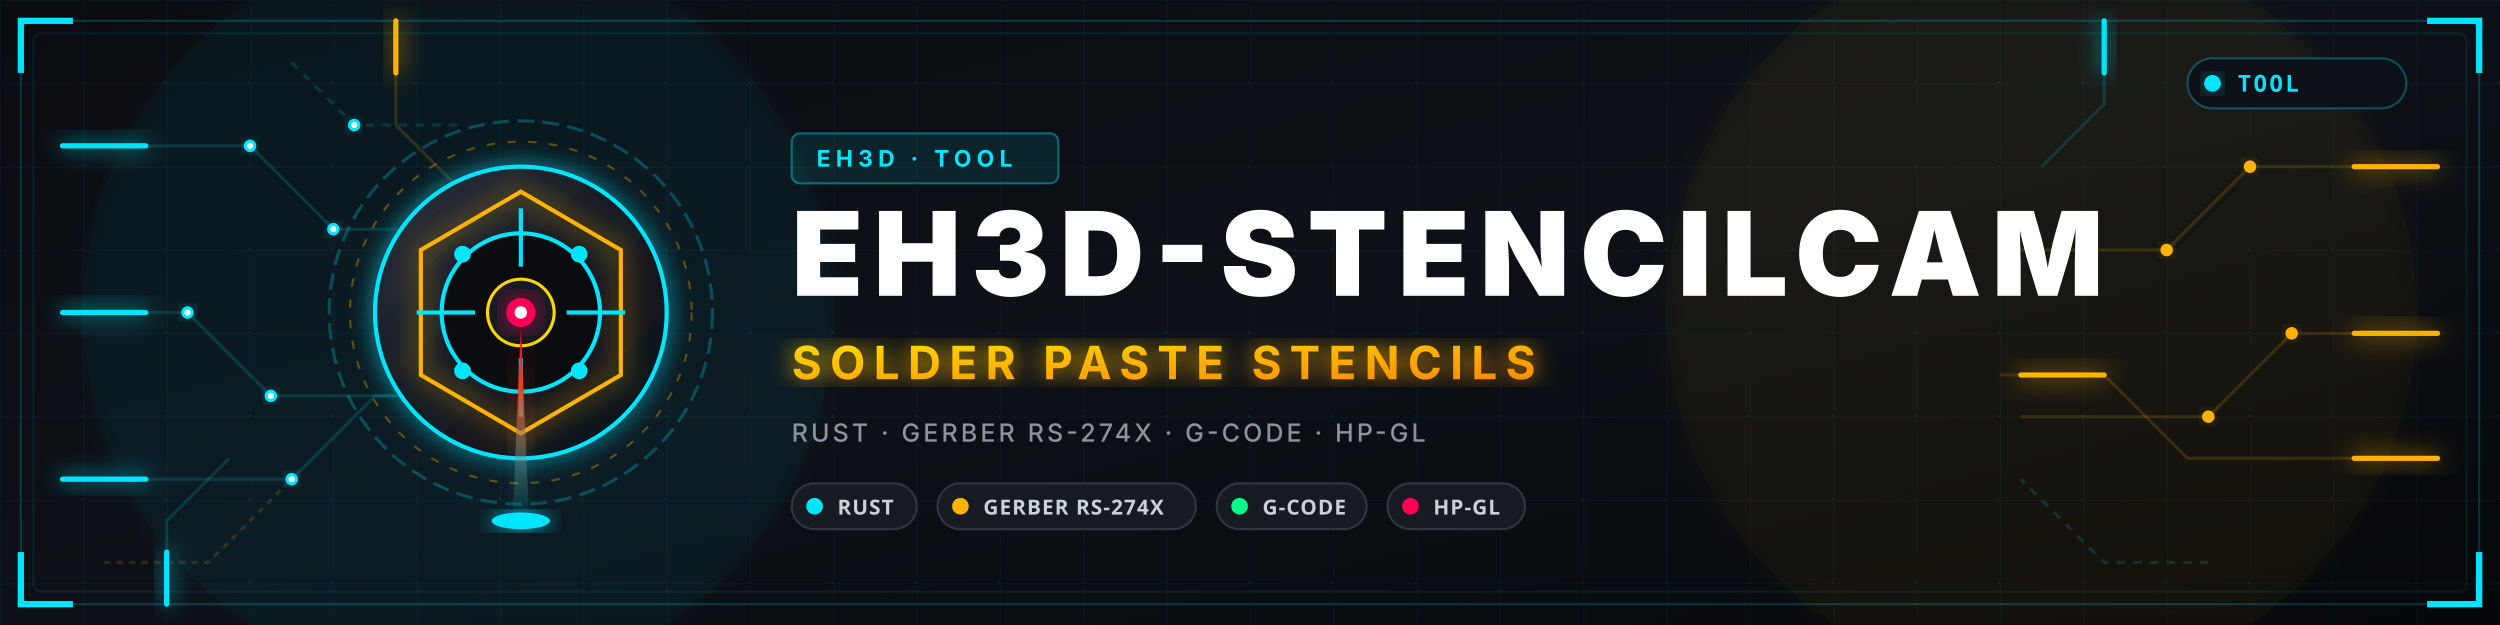
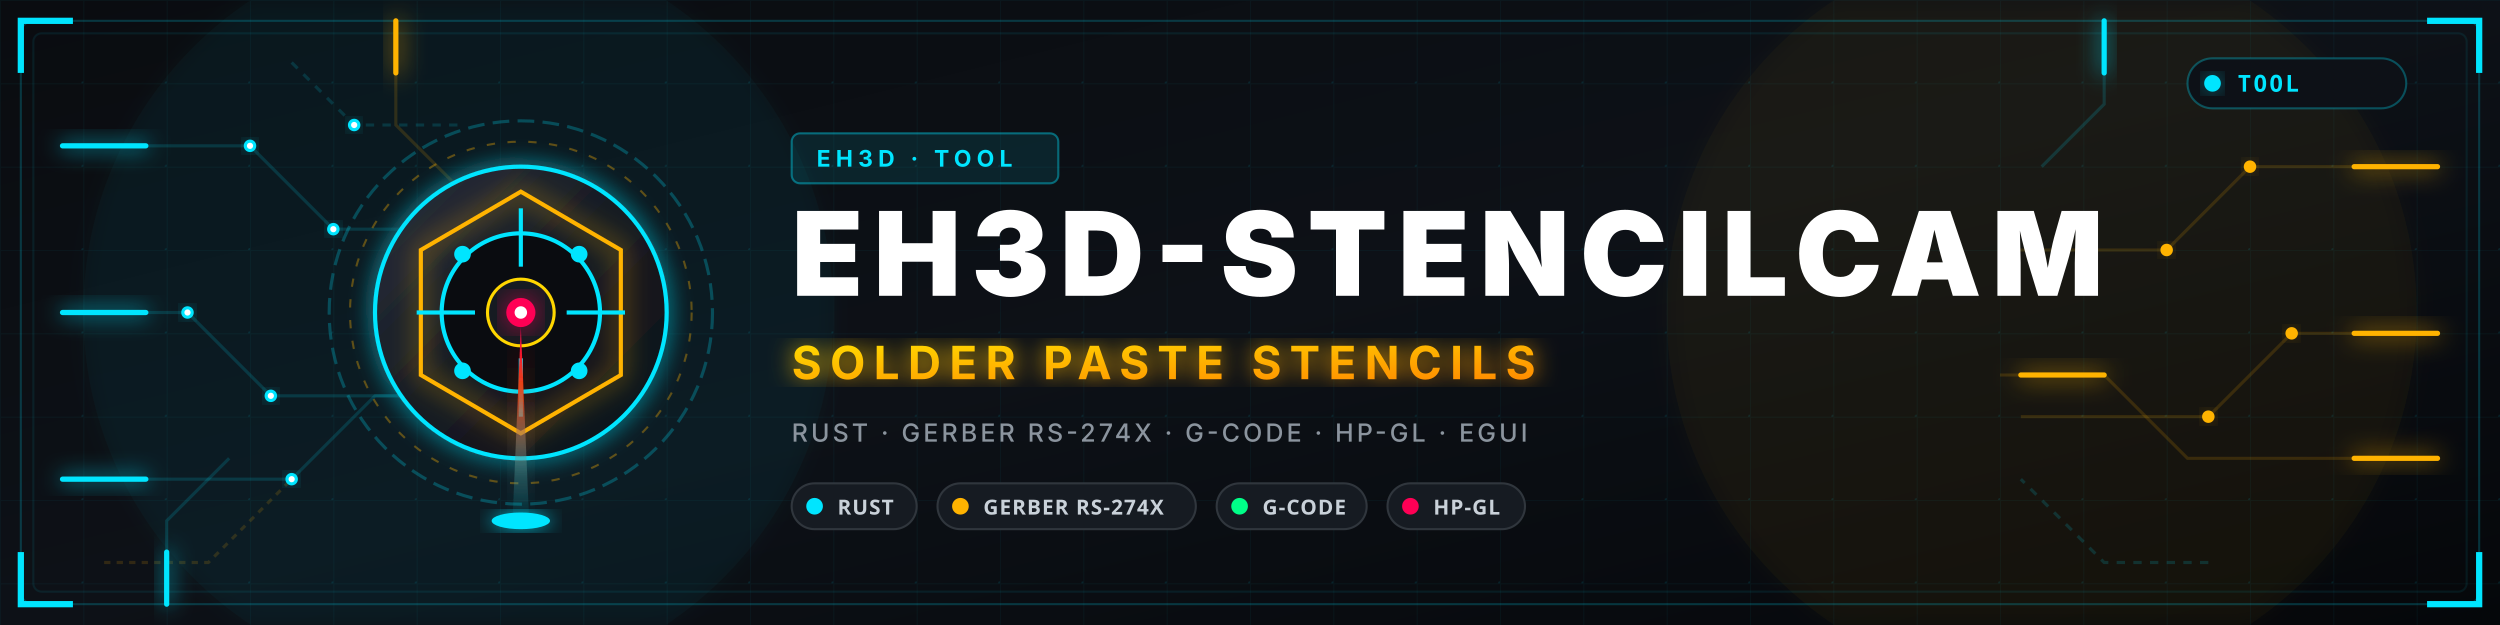
<svg xmlns="http://www.w3.org/2000/svg" viewBox="0 0 1200 300" width="100%" height="100%">
  <defs>
    <linearGradient id="bgGlow" x1="0%" y1="0%" x2="100%" y2="100%">
      <stop offset="0%" stop-color="#0A0C10" />
      <stop offset="50%" stop-color="#0D1117" />
      <stop offset="100%" stop-color="#05070A" />
    </linearGradient>
    <linearGradient id="cyanGlow" x1="0%" y1="0%" x2="100%" y2="0%">
      <stop offset="0%" stop-color="#00E5FF" stop-opacity="0.8" />
      <stop offset="100%" stop-color="#0088FF" stop-opacity="0.9" />
    </linearGradient>
    <linearGradient id="goldGlow" x1="0%" y1="0%" x2="100%" y2="100%">
      <stop offset="0%" stop-color="#FFD700" />
      <stop offset="100%" stop-color="#FF8C00" />
    </linearGradient>
    <linearGradient id="laserBeam" x1="0%" y1="0%" x2="0%" y2="100%">
      <stop offset="0%" stop-color="#FF0055" stop-opacity="1" />
      <stop offset="30%" stop-color="#FF3300" stop-opacity="0.9" />
      <stop offset="100%" stop-color="#00E5FF" stop-opacity="0" />
    </linearGradient>
    <linearGradient id="metalGradient" x1="0%" y1="0%" x2="100%" y2="100%">
      <stop offset="0%" stop-color="#2A303C" />
      <stop offset="50%" stop-color="#161B22" />
      <stop offset="100%" stop-color="#0D1117" />
    </linearGradient>
    <filter id="glowCyan" x="-20%" y="-20%" width="140%" height="140%">
      <feGaussianBlur stdDeviation="5" result="blur" />
      <feMerge>
        <feMergeNode in="blur" />
        <feMergeNode in="SourceGraphic" />
      </feMerge>
    </filter>
    <filter id="glowGold" x="-20%" y="-20%" width="140%" height="140%">
      <feGaussianBlur stdDeviation="6" result="blur" />
      <feMerge>
        <feMergeNode in="blur" />
        <feMergeNode in="SourceGraphic" />
      </feMerge>
    </filter>
    <filter id="glowLaser" x="-30%" y="-30%" width="160%" height="160%">
      <feGaussianBlur stdDeviation="8" result="blur" />
      <feMerge>
        <feMergeNode in="blur" />
        <feMergeNode in="SourceGraphic" />
      </feMerge>
    </filter>
    <pattern id="cyberGrid" width="40" height="40" patternUnits="userSpaceOnUse">
      <path d="M 40 0 L 0 0 0 40" fill="none" stroke="#00E5FF" stroke-opacity="0.04" stroke-width="1" />
      <circle cx="40" cy="40" r="1" fill="#00E5FF" fill-opacity="0.1" />
    </pattern>
    <g id="pcbNode">
      <circle cx="0" cy="0" r="3" fill="#00E5FF" filter="url(#glowCyan)" />
      <circle cx="0" cy="0" r="1.5" fill="#FFFFFF" />
    </g>
  </defs>
  <rect width="1200" height="300" fill="url(#bgGlow)" />
  <rect width="1200" height="300" fill="url(#cyberGrid)" />
  <circle cx="220" cy="150" r="180" fill="#00E5FF" fill-opacity="0.03" filter="url(#glowCyan)">
    <animate attributeName="fill-opacity" values="0.02;0.05;0.02" dur="6s" repeatCount="indefinite" />
  </circle>
  <circle cx="980" cy="150" r="180" fill="#FFB300" fill-opacity="0.03" filter="url(#glowGold)">
    <animate attributeName="fill-opacity" values="0.02;0.05;0.02" dur="6s" repeatCount="indefinite" />
  </circle>
  <rect x="10" y="10" width="1180" height="280" fill="none" stroke="#00E5FF" stroke-opacity="0.2" stroke-width="1" rx="6" />
  <rect x="16" y="16" width="1168" height="268" fill="none" stroke="#00E5FF" stroke-opacity="0.08" stroke-width="1" rx="4" />
  <path d="M 10 35 L 10 10 L 35 10" fill="none" stroke="#00E5FF" stroke-width="3">
    <animate attributeName="stroke-opacity" values="0.6;1;0.6" dur="3s" repeatCount="indefinite" />
  </path>
  <path d="M 1190 35 L 1190 10 L 1165 10" fill="none" stroke="#00E5FF" stroke-width="3">
    <animate attributeName="stroke-opacity" values="0.6;1;0.6" dur="3s" repeatCount="indefinite" />
  </path>
  <path d="M 10 265 L 10 290 L 35 290" fill="none" stroke="#00E5FF" stroke-width="3">
    <animate attributeName="stroke-opacity" values="0.6;1;0.6" dur="3s" repeatCount="indefinite" />
  </path>
  <path d="M 1190 265 L 1190 290 L 1165 290" fill="none" stroke="#00E5FF" stroke-width="3">
    <animate attributeName="stroke-opacity" values="0.6;1;0.6" dur="3s" repeatCount="indefinite" />
  </path>
  <g stroke="#00E5FF" stroke-opacity="0.15" stroke-width="1.5" fill="none">
    <path d="M 30 70 L 120 70 L 160 110 L 240 110" />
    <path d="M 30 150 L 90 150 L 130 190 L 220 190" />
    <path d="M 30 230 L 140 230 L 180 190 L 210 190" />
    <path d="M 80 290 L 80 250 L 110 220" />
    <path d="M 190 10 L 190 60 L 220 90" stroke="#FFB300" stroke-opacity="0.15" />
    <path d="M 140 30 L 170 60 L 220 60" stroke-dasharray="4,4" />
    <path d="M 50 270 L 100 270 L 140 230" stroke="#FFB300" stroke-opacity="0.15" stroke-dasharray="3,3" />
  </g>
  <g fill="none" stroke-linecap="round" stroke-linejoin="round">
    <path d="M 30 70 L 120 70 L 160 110 L 240 110" stroke="#00E5FF" stroke-width="2.5" stroke-dasharray="40, 240" filter="url(#glowCyan)">
      <animate attributeName="stroke-dashoffset" values="280;0" dur="3s" repeatCount="indefinite" />
    </path>
    <path d="M 30 150 L 90 150 L 130 190 L 220 190" stroke="#00E5FF" stroke-width="2.5" stroke-dasharray="40, 220" filter="url(#glowCyan)">
      <animate attributeName="stroke-dashoffset" values="260;0" dur="3.5s" repeatCount="indefinite" />
    </path>
    <path d="M 30 230 L 140 230 L 180 190 L 210 190" stroke="#00E5FF" stroke-width="2.5" stroke-dasharray="40, 230" filter="url(#glowCyan)">
      <animate attributeName="stroke-dashoffset" values="270;0" dur="3.2s" repeatCount="indefinite" />
    </path>
    <path d="M 80 290 L 80 250 L 110 220" stroke="#00E5FF" stroke-width="2.5" stroke-dasharray="25, 100" filter="url(#glowCyan)">
      <animate attributeName="stroke-dashoffset" values="125;0" dur="2.5s" repeatCount="indefinite" />
    </path>
    <path d="M 190 10 L 190 60 L 220 90" stroke="#FFB300" stroke-width="2.5" stroke-dasharray="25, 90" filter="url(#glowGold)">
      <animate attributeName="stroke-dashoffset" values="115;0" dur="2.8s" repeatCount="indefinite" />
    </path>
  </g>
  <use href="#pcbNode" x="120" y="70" />
  <use href="#pcbNode" x="160" y="110" />
  <use href="#pcbNode" x="90" y="150" />
  <use href="#pcbNode" x="130" y="190" />
  <use href="#pcbNode" x="140" y="230" />
  <use href="#pcbNode" x="170" y="60" />
  <g stroke="#FFB300" stroke-opacity="0.15" stroke-width="1.5" fill="none">
    <path d="M 1170 80 L 1080 80 L 1040 120 L 960 120" />
    <path d="M 1170 160 L 1100 160 L 1060 200 L 970 200" />
    <path d="M 1170 220 L 1050 220 L 1010 180 M 1010 180 L 960 180" />
    <path d="M 1010 10 L 1010 50 L 980 80" stroke="#00E5FF" stroke-opacity="0.15" />
    <path d="M 1060 270 L 1010 270 L 970 230" stroke="#00E5FF" stroke-opacity="0.15" stroke-dasharray="4,4" />
  </g>
  <g fill="none" stroke-linecap="round" stroke-linejoin="round">
    <path d="M 1170 80 L 1080 80 L 1040 120 L 960 120" stroke="#FFB300" stroke-width="2.5" stroke-dasharray="40, 230" filter="url(#glowGold)">
      <animate attributeName="stroke-dashoffset" values="0;270" dur="3.5s" repeatCount="indefinite" />
    </path>
    <path d="M 1170 160 L 1100 160 L 1060 200 L 970 200" stroke="#FFB300" stroke-width="2.5" stroke-dasharray="40, 240" filter="url(#glowGold)">
      <animate attributeName="stroke-dashoffset" values="0;280" dur="3.8s" repeatCount="indefinite" />
    </path>
    <path d="M 1170 220 L 1050 220 L 1010 180 M 1010 180 L 960 180" stroke="#FFB300" stroke-width="2.5" stroke-dasharray="40, 250" filter="url(#glowGold)">
      <animate attributeName="stroke-dashoffset" values="0;290" dur="4s" repeatCount="indefinite" />
    </path>
    <path d="M 1010 10 L 1010 50 L 980 80" stroke="#00E5FF" stroke-width="2.5" stroke-dasharray="25, 95" filter="url(#glowCyan)">
      <animate attributeName="stroke-dashoffset" values="0;120" dur="2.6s" repeatCount="indefinite" />
    </path>
  </g>
  <circle cx="1080" cy="80" r="3" fill="#FFB300" filter="url(#glowGold)" />
  <circle cx="1040" cy="120" r="3" fill="#FFB300" filter="url(#glowGold)" />
  <circle cx="1100" cy="160" r="3" fill="#FFB300" filter="url(#glowGold)" />
  <circle cx="1060" cy="200" r="3" fill="#FFB300" filter="url(#glowGold)" />
  <g transform="translate(250, 150)">
    <g>
      <circle cx="0" cy="0" r="92" fill="none" stroke="#00E5FF" stroke-opacity="0.25" stroke-width="1.5" stroke-dasharray="8,4" />
      <circle cx="0" cy="0" r="82" fill="none" stroke="#FFB300" stroke-opacity="0.35" stroke-width="1" stroke-dasharray="4,6" />
      <animateTransform attributeName="transform" type="rotate" from="0 0 0" to="360 0 0" dur="25s" repeatCount="indefinite" />
    </g>
    <circle cx="0" cy="0" r="70" fill="url(#metalGradient)" stroke="#00E5FF" stroke-width="2" filter="url(#glowCyan)" />
    <g>
      <polygon points="0,-58 48,-30 48,30 0,58 -48,30 -48,-30" fill="none" stroke="#FFB300" stroke-width="2" filter="url(#glowGold)" />
      <animateTransform attributeName="transform" type="rotate" from="360 0 0" to="0 0 0" dur="18s" repeatCount="indefinite" />
    </g>
    <circle cx="0" cy="0" r="38" fill="#0A0C10" stroke="#00E5FF" stroke-width="2" />
    <line x1="-50" y1="0" x2="-22" y2="0" stroke="#00E5FF" stroke-width="2" />
    <line x1="22" y1="0" x2="50" y2="0" stroke="#00E5FF" stroke-width="2" />
    <line x1="0" y1="-50" x2="0" y2="-22" stroke="#00E5FF" stroke-width="2" />
    <line x1="0" y1="22" x2="0" y2="50" stroke="#00E5FF" stroke-width="2" />
    <circle cx="0" cy="0" r="16" fill="#161B22" stroke="#FFD700" stroke-width="1.5" />
    <circle cx="0" cy="0" r="7" fill="#FF0055" filter="url(#glowLaser)">
      <animate attributeName="opacity" values="0.5;1;0.5" dur="1.5s" repeatCount="indefinite" />
    </circle>
    <circle cx="0" cy="0" r="3" fill="#FFFFFF" />
    <g>
      <circle cx="-28" cy="-28" r="4" fill="#00E5FF" />
      <circle cx="28" cy="-28" r="4" fill="#00E5FF" />
      <circle cx="-28" cy="28" r="4" fill="#00E5FF" />
      <circle cx="28" cy="28" r="4" fill="#00E5FF" />
      <animateTransform attributeName="transform" type="scale" values="1;1.05;1" dur="2s" repeatCount="indefinite" additive="sum" />
    </g>
  </g>
  <path d="M 250 157 L 246 250 L 254 250 Z" fill="url(#laserBeam)" filter="url(#glowLaser)">
    <animate attributeName="opacity" values="0.3;1;0.3" dur="1.2s" repeatCount="indefinite" />
  </path>
  <ellipse cx="250" cy="250" rx="14" ry="4" fill="#00E5FF" filter="url(#glowCyan)">
    <animate attributeName="rx" values="10;18;10" dur="1.2s" repeatCount="indefinite" />
    <animate attributeName="opacity" values="0.4;1;0.4" dur="1.2s" repeatCount="indefinite" />
  </ellipse>
  <g transform="translate(380, 0)">
    <g transform="translate(0, 82)">
      <rect x="0" y="-18" width="128" height="24" rx="4" fill="#00E5FF" fill-opacity="0.1" stroke="#00E5FF" stroke-opacity="0.4" stroke-width="1">
        <animate attributeName="stroke-opacity" values="0.3;0.8;0.3" dur="4s" repeatCount="indefinite" />
      </rect>
      <text x="12" y="-2" font-family="'Inter', 'Segoe UI', 'Roboto', sans-serif" font-weight="700" font-size="11" fill="#00E5FF" letter-spacing="2.5">EH3D · TOOL</text>
    </g>
-     <text x="0" y="142" font-family="'Inter', 'Segoe UI', 'Roboto', sans-serif" font-weight="900" font-size="56" fill="#FFFFFF" letter-spacing="5">EH3D-STENCILCAM</text>
+     <text x="0" y="142" font-family="'Inter', 'Segoe UI', 'Roboto', sans-serif" font-weight="900" font-size="56" fill="#FFFFFF" letter-spacing="5.0">EH3D-STENCILCAM</text>
    <text x="0" y="182" font-family="'Inter', 'Segoe UI', 'Roboto', sans-serif" font-weight="700" font-size="22" fill="url(#goldGlow)" letter-spacing="4" filter="url(#glowGold)">SOLDER PASTE STENCILS</text>
-     <text x="0" y="212" font-family="'Inter', 'Segoe UI', 'Roboto', sans-serif" font-weight="500" font-size="12" fill="#8B949E" letter-spacing="1.5">RUST · GERBER RS-274X · G-CODE · HP-GL</text>
+     <text x="0" y="212" font-family="'Inter', 'Segoe UI', 'Roboto', sans-serif" font-weight="500" font-size="12" fill="#8B949E" letter-spacing="1.5">RUST · GERBER RS-274X · G-CODE · HP-GL · EGUI</text>
    <g transform="translate(0, 232)">
      <rect x="0" y="0" width="60" height="22" rx="11" fill="#161B22" stroke="#30363D" stroke-width="1" />
      <circle cx="11" cy="11" r="4" fill="#00E5FF">
        <animate attributeName="opacity" values="0.5;1;0.5" dur="2.0s" repeatCount="indefinite" />
      </circle>
      <text x="22" y="15" font-family="sans-serif" font-weight="600" font-size="10" fill="#C9D1D9" letter-spacing="0.5">RUST</text>
      <rect x="70" y="0" width="124" height="22" rx="11" fill="#161B22" stroke="#30363D" stroke-width="1" />
      <circle cx="81" cy="11" r="4" fill="#FFB300">
        <animate attributeName="opacity" values="0.5;1;0.5" dur="2.2s" repeatCount="indefinite" />
      </circle>
      <text x="92" y="15" font-family="sans-serif" font-weight="600" font-size="10" fill="#C9D1D9" letter-spacing="0.5">GERBER RS-274X</text>
      <rect x="204" y="0" width="72" height="22" rx="11" fill="#161B22" stroke="#30363D" stroke-width="1" />
      <circle cx="215" cy="11" r="4" fill="#00FF88">
        <animate attributeName="opacity" values="0.5;1;0.5" dur="2.4s" repeatCount="indefinite" />
      </circle>
      <text x="226" y="15" font-family="sans-serif" font-weight="600" font-size="10" fill="#C9D1D9" letter-spacing="0.5">G-CODE</text>
      <rect x="286" y="0" width="66" height="22" rx="11" fill="#161B22" stroke="#30363D" stroke-width="1" />
      <circle cx="297" cy="11" r="4" fill="#FF0055">
        <animate attributeName="opacity" values="0.5;1;0.5" dur="2.6s" repeatCount="indefinite" />
      </circle>
      <text x="308" y="15" font-family="sans-serif" font-weight="600" font-size="10" fill="#C9D1D9" letter-spacing="0.5">HP-GL</text>
    </g>
  </g>
  <g transform="translate(1060, 42)">
    <rect x="-10" y="-14" width="105" height="24" rx="12" fill="#0D1117" stroke="#00E5FF" stroke-opacity="0.3" stroke-width="1" />
    <circle cx="2" cy="-2" r="4" fill="#00E5FF" filter="url(#glowGold)">
      <animate attributeName="opacity" values="0.3;1;0.3" dur="1.5s" repeatCount="indefinite" />
    </circle>
    <text x="14" y="2" font-family="monospace" font-weight="700" font-size="11" fill="#00E5FF" letter-spacing="1">TOOL</text>
  </g>
</svg>
